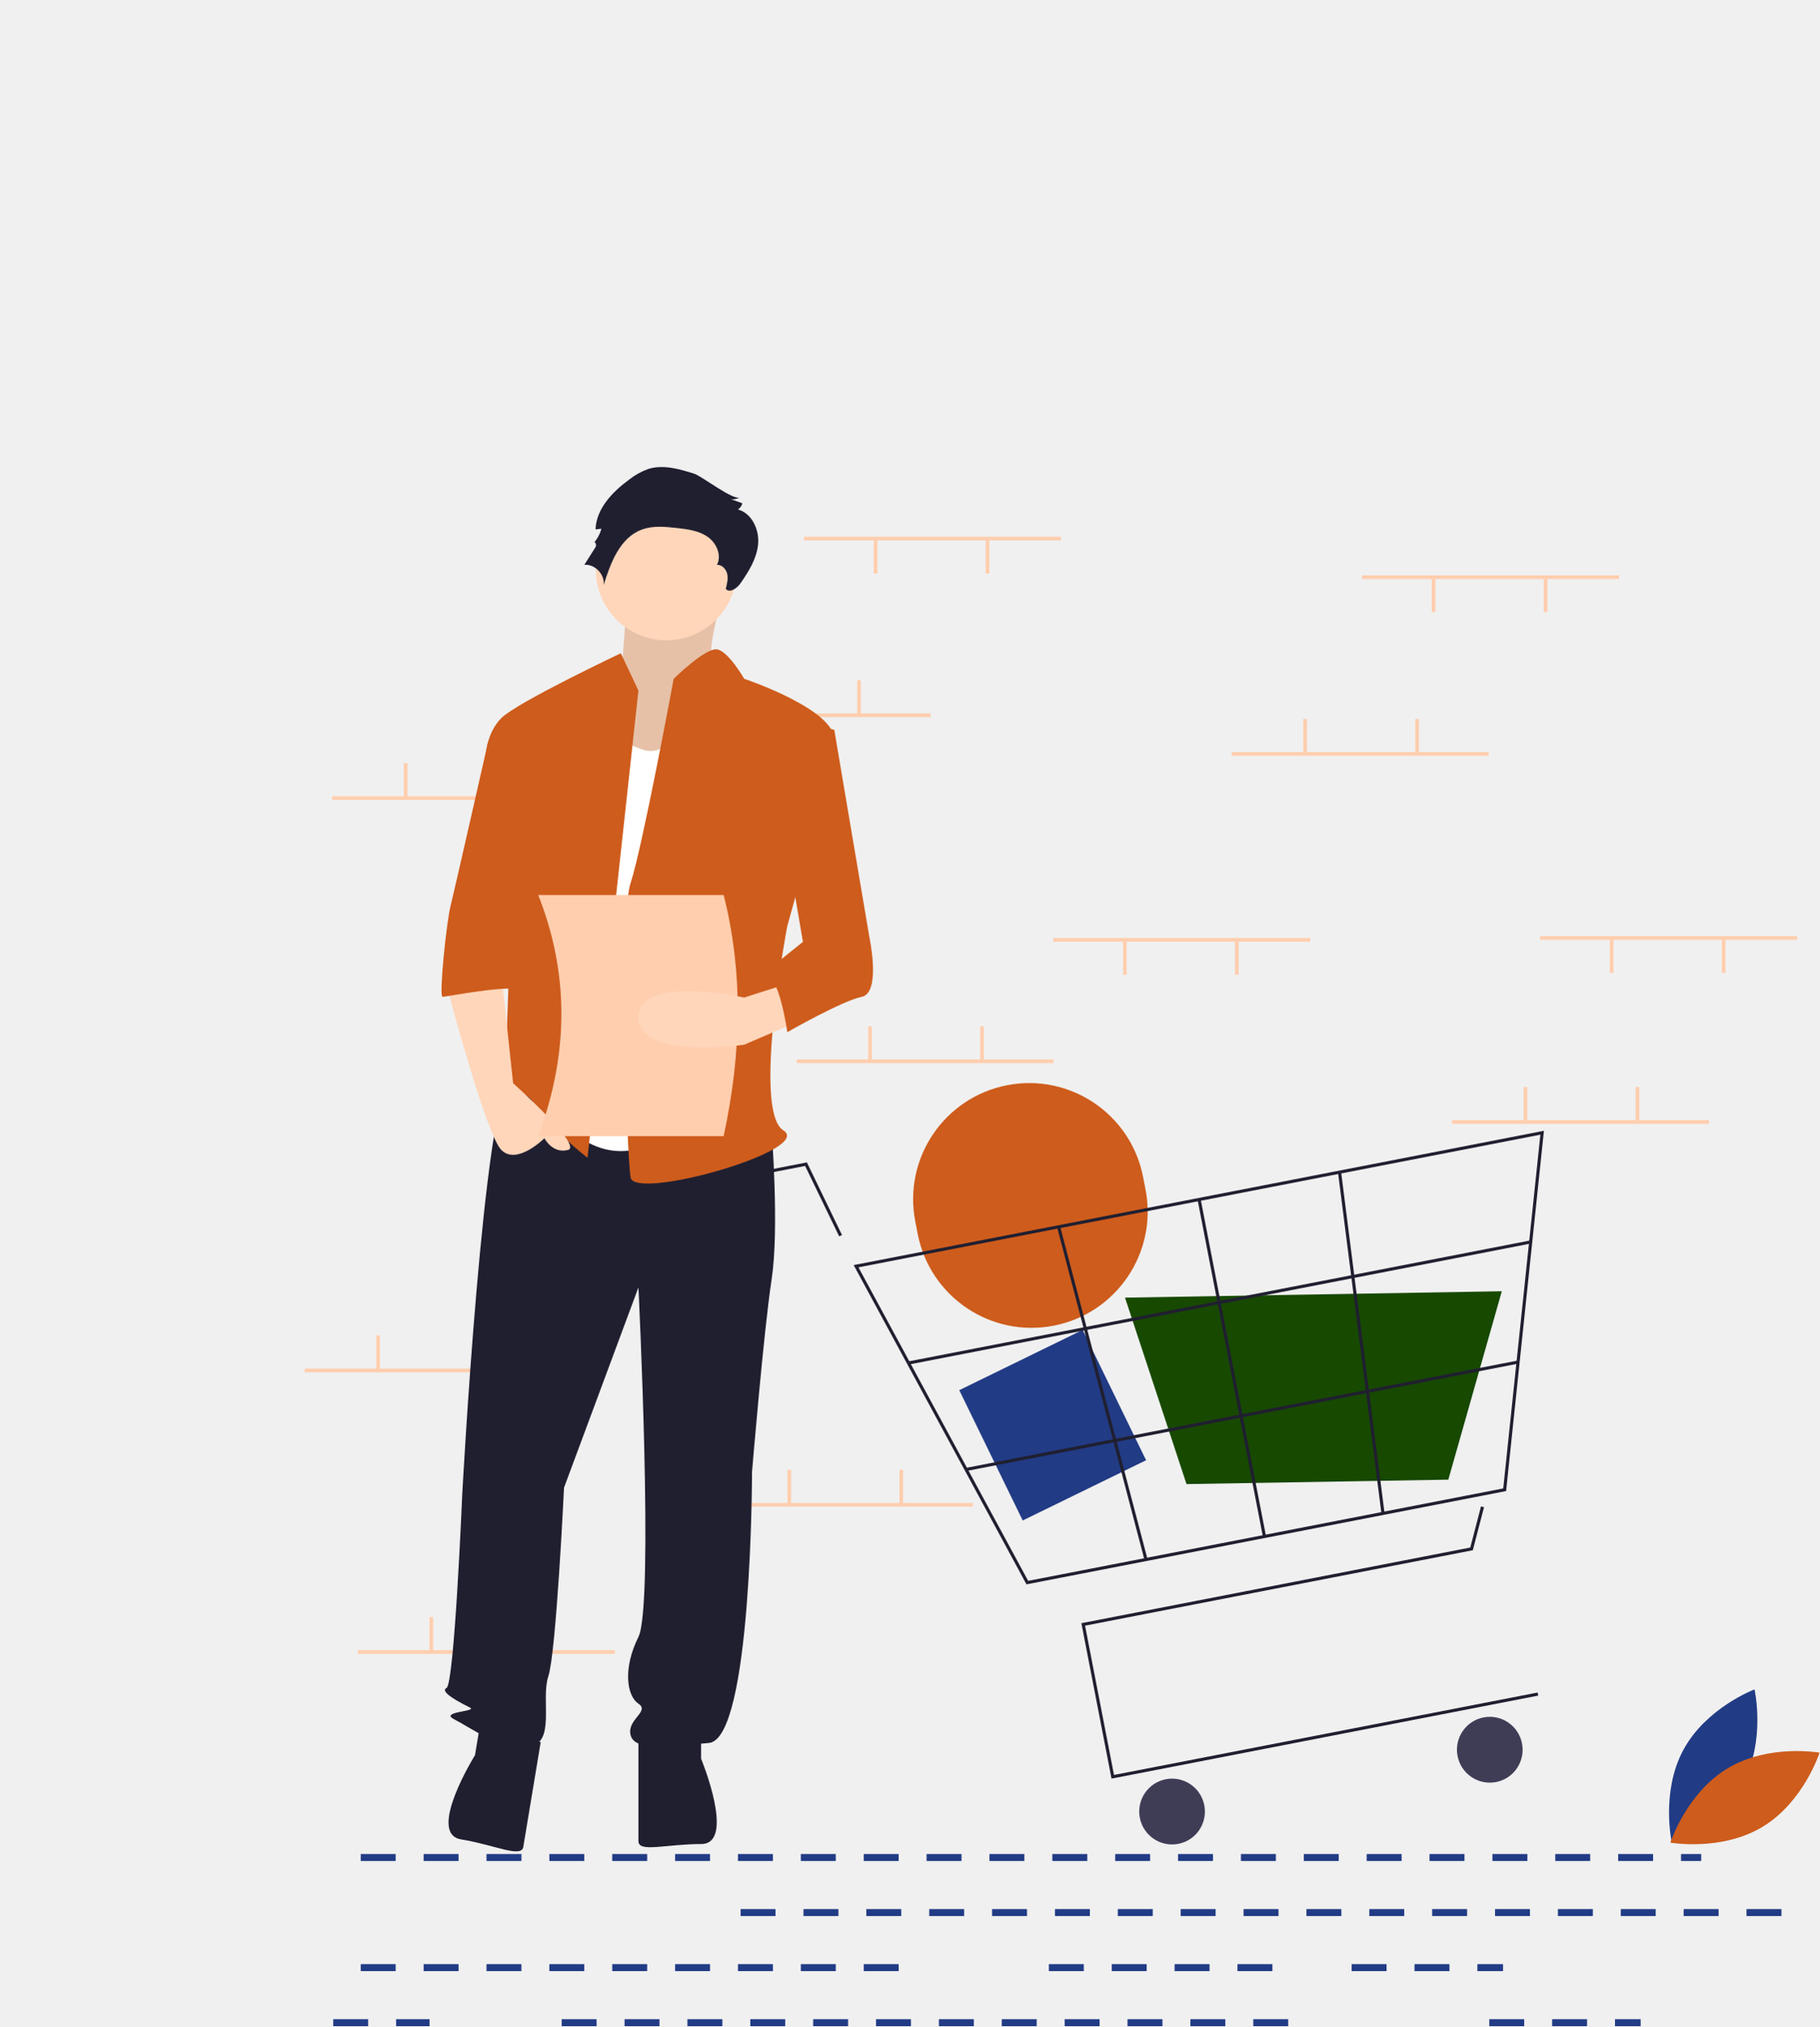
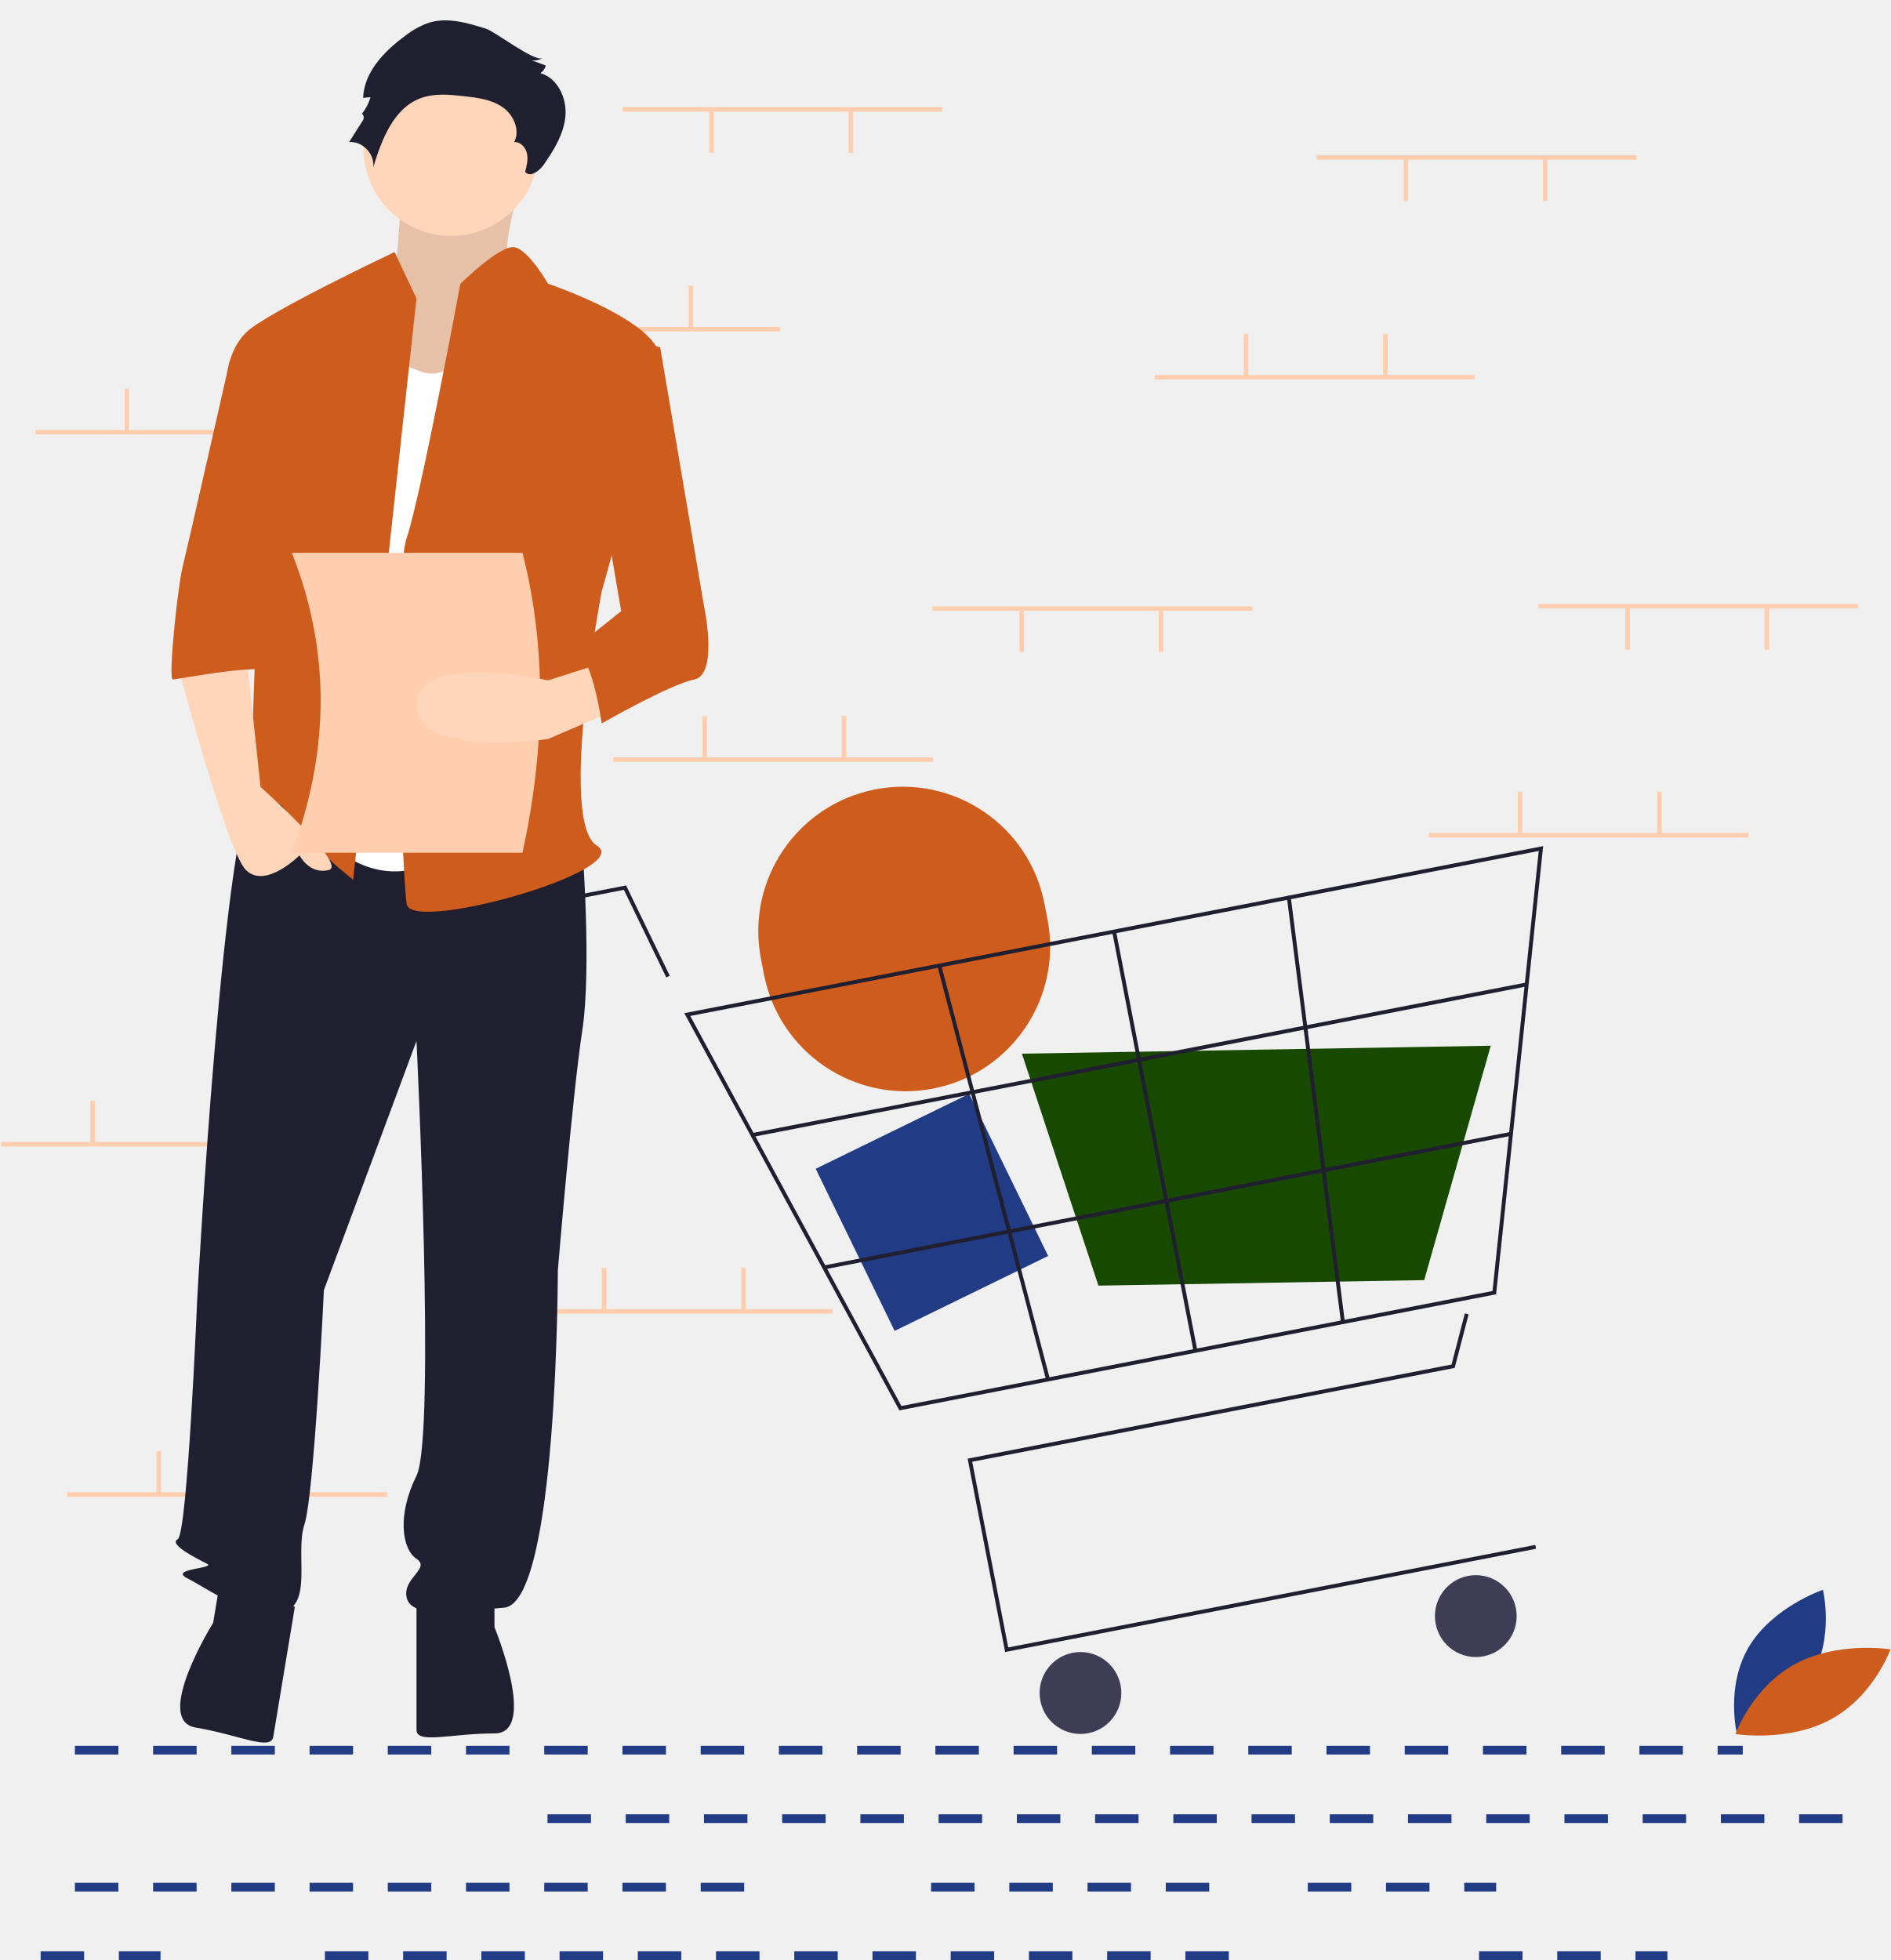
- <svg xmlns="http://www.w3.org/2000/svg" width="521" height="580" viewBox="0 0 521 580" fill="none">
-   <rect width="39.31" height="41.49" transform="matrix(-0.898612 0.438744 0.437759 0.899092 309.967 380.692)" fill="#213B85" />
-   <rect width="66.455" height="70.118" rx="33.228" transform="matrix(-0.981603 0.190934 0.190423 0.981702 320.948 304.302)" fill="#CE5C1C" />
-   <path d="M499.067 510.215C492.534 522.358 478.671 527.571 478.671 527.571C478.671 527.571 475.398 513.096 481.93 500.953C488.462 488.81 502.326 483.597 502.326 483.597C502.326 483.597 505.599 498.072 499.067 510.215Z" fill="#213B85" />
-   <path d="M494.577 506.22C482.784 513.332 478.242 527.459 478.242 527.459C478.242 527.459 492.82 530.054 504.613 522.942C516.406 515.83 520.948 501.704 520.948 501.704C520.948 501.704 506.37 499.108 494.577 506.22Z" fill="#CE5C1C" />
-   <path d="M230.176 153.643H303.756V154.696H230.176V153.643Z" fill="#FFCEAE" />
-   <path d="M250.147 154.433H251.198V164.179H250.147V154.433Z" fill="#FFCEAE" />
-   <path d="M282.207 154.433H283.258V164.179H282.207V154.433Z" fill="#FFCEAE" />
-   <path d="M192.859 204.218H266.44V205.272H192.859V204.218Z" fill="#FFCEAE" />
-   <path d="M245.417 194.735H246.468V204.482H245.417V194.735Z" fill="#FFCEAE" />
-   <path d="M213.357 194.735H214.408V204.482H213.357V194.735Z" fill="#FFCEAE" />
-   <path d="M95.103 227.925H168.683V228.979H95.103V227.925Z" fill="#FFCEAE" />
-   <path d="M147.66 218.443H148.711V228.189H147.66V218.443Z" fill="#FFCEAE" />
-   <path d="M115.6 218.443H116.651V228.189H115.6V218.443Z" fill="#FFCEAE" />
-   <path d="M102.461 472.373H176.041V473.427H102.461V472.373Z" fill="#FFCEAE" />
-   <path d="M155.018 462.89H156.069V472.637H155.018V462.89Z" fill="#FFCEAE" />
-   <path d="M122.958 462.89H124.01V472.637H122.958V462.89Z" fill="#FFCEAE" />
-   <path d="M228.073 303.262H301.654V304.315H228.073V303.262Z" fill="#FFCEAE" />
-   <path d="M280.63 293.779H281.681V303.525H280.63V293.779Z" fill="#FFCEAE" />
-   <path d="M248.57 293.779H249.621V303.525H248.57V293.779Z" fill="#FFCEAE" />
-   <path d="M204.948 430.227H278.528V431.28H204.948V430.227Z" fill="#FFCEAE" />
-   <path d="M257.505 420.744H258.556V430.49H257.505V420.744Z" fill="#FFCEAE" />
-   <path d="M225.445 420.744H226.496V430.49H225.445V420.744Z" fill="#FFCEAE" />
-   <path d="M87.219 391.768H160.799V392.822H87.219V391.768Z" fill="#FFCEAE" />
-   <path d="M139.777 382.286H140.828V392.032H139.777V382.286Z" fill="#FFCEAE" />
-   <path d="M107.717 382.286H108.768V392.032H107.717V382.286Z" fill="#FFCEAE" />
-   <path d="M318.235 509.133L440.4 485.37L440.23 484.489L318.943 508.081L310.655 465.353L421.671 443.759L424.88 431.448L424.014 431.221L420.947 442.985L309.605 464.643L318.235 509.133Z" fill="#201F30" />
-   <path d="M428.327 510.117C423.231 511.108 418.296 507.77 417.305 502.661C416.314 497.553 419.642 492.607 424.739 491.616C429.835 490.625 434.77 493.963 435.761 499.071C436.752 504.18 433.424 509.125 428.327 510.117Z" fill="#3F3D56" />
-   <path d="M337.363 527.811C332.266 528.802 327.331 525.464 326.34 520.355C325.349 515.246 328.677 510.301 333.774 509.31C338.871 508.319 343.806 511.656 344.797 516.765C345.788 521.874 342.459 526.819 337.363 527.811Z" fill="#3F3D56" />
-   <path d="M191.347 348.684C188.192 349.297 185.137 347.231 184.524 344.069C183.91 340.906 185.971 337.845 189.126 337.231C192.281 336.617 195.336 338.684 195.949 341.846C196.563 345.009 194.502 348.07 191.347 348.684Z" fill="#3F3D56" />
-   <path d="M293.89 453.529L431.205 426.82L442.033 323.692L244.409 362.132L244.7 362.67L293.89 453.529ZM430.384 426.065L294.364 452.523L245.778 362.78L441.016 324.804L430.384 426.065Z" fill="#201F30" />
-   <path d="M339.703 424.827L414.66 423.558L429.974 369.626L322.094 371.452L322.198 371.766L339.703 424.827Z" fill="#174900" />
-   <path d="M240.26 353.915L241.066 353.523L231.016 332.74L197.28 339.302L197.451 340.183L230.511 333.753L240.26 353.915Z" fill="#201F30" />
-   <path d="M260.009 389.724L438.157 355.073L438.328 355.954L260.18 390.605L260.009 389.724Z" fill="#201F30" />
-   <path d="M276.507 420.197L434.546 389.456L434.717 390.337L276.678 421.078L276.507 420.197Z" fill="#201F30" />
-   <path d="M342.87 343.438L343.749 343.267L362.461 439.734L361.582 439.905L342.87 343.438Z" fill="#201F30" />
-   <path d="M303.515 351.064L328.536 446.302L327.67 446.53L302.649 351.292L303.515 351.064Z" fill="#201F30" />
-   <path d="M383.074 335.588L383.962 335.474L396.402 433.162L395.514 433.276L383.074 335.588Z" fill="#201F30" />
-   <path d="M208.016 167.323C208.016 167.323 200.333 189.243 205.061 192.615C209.789 195.987 189.104 223.527 189.104 223.527L164.281 216.782L177.875 193.739C177.875 193.739 179.648 170.696 179.648 167.323C179.648 163.951 208.016 167.323 208.016 167.323Z" fill="#FFD6BA" />
-   <path opacity="0.1" d="M208.016 167.323C208.016 167.323 200.333 189.243 205.061 192.615C209.789 195.987 189.104 223.527 189.104 223.527L164.281 216.782L177.875 193.739C177.875 193.739 179.648 170.696 179.648 167.323C179.648 163.951 208.016 167.323 208.016 167.323Z" fill="black" />
-   <path d="M220.912 323.569C220.912 323.569 223.155 351.671 220.912 366.284C218.669 380.896 215.305 421.363 215.305 421.363C215.305 421.363 215.305 497.799 202.97 498.924C190.634 500.048 181.663 501.172 180.542 496.675C179.42 492.179 186.149 489.931 182.785 487.683C179.42 485.435 178.299 477.566 182.785 468.574C187.27 459.581 182.785 368.532 182.785 368.532L161.478 425.859C161.478 425.859 159.235 473.07 156.993 479.814C154.75 486.559 159.235 498.924 151.386 500.048C143.536 501.172 134.565 494.427 130.079 492.179C125.594 489.931 136.807 489.931 134.565 488.807C132.322 487.683 125.594 484.311 127.836 483.187C130.079 482.062 132.322 428.107 132.322 428.107C132.322 428.107 138.49 312.89 146.339 308.394C154.189 303.898 159.235 311.642 159.235 311.642L220.912 323.569Z" fill="#201F30" />
-   <path d="M200.727 494.427V503.42C200.727 503.42 210.82 527.864 200.727 527.864C190.635 527.864 182.785 530.397 182.785 527.025V496.675L200.727 494.427Z" fill="#201F30" />
-   <path d="M137.469 493.538L135.996 502.409C135.996 502.409 122.036 524.864 131.992 526.522C141.947 528.18 149.276 531.969 149.828 528.642L154.8 498.704L137.469 493.538Z" fill="#201F30" />
-   <path d="M185.379 182.557C196.124 185.531 207.245 179.211 210.218 168.441C213.192 157.67 206.892 146.528 196.147 143.553C185.402 140.579 174.281 146.899 171.308 157.669C168.334 168.44 174.634 179.582 185.379 182.557Z" fill="#FFD6BA" />
-   <path d="M198.484 201.046C198.484 201.046 192.877 217.907 183.906 214.534L174.935 211.162L159.235 319.073C159.235 319.073 171.57 337.058 189.513 325.817C207.455 314.576 198.484 201.046 198.484 201.046Z" fill="white" />
-   <path d="M182.784 197.673L177.738 186.995C177.738 186.995 148.021 201.045 143.536 205.542C139.05 210.038 139.05 216.782 139.05 216.782L146.9 244.884C146.9 244.884 144.657 306.708 144.657 308.956C144.657 311.204 136.807 323.569 142.414 319.072C148.021 314.576 149.143 310.08 153.628 316.824C158.114 323.569 168.206 331.437 168.206 331.437L182.784 197.673Z" fill="#CE5C1C" />
-   <path d="M143.536 278.606L146.9 310.08C146.9 310.08 167.085 328.065 162.599 329.189C158.114 330.313 155.871 325.817 155.871 325.817C155.871 325.817 148.021 333.686 143.536 329.189C139.05 324.693 127.836 281.978 127.836 281.978L143.536 278.606Z" fill="#FFD6BA" />
-   <path d="M198.787 135.608C194.516 134.26 189.922 132.906 185.642 134.229C183.646 134.935 181.781 135.969 180.123 137.288C175.343 140.795 170.724 145.595 170.502 151.528L172.195 151.353C171.784 152.84 171.05 154.216 170.043 155.383C170.432 154.816 170.872 156.029 170.504 156.61L167.293 161.679C170.341 161.428 173.214 164.44 172.828 167.48C174.796 161.104 177.496 153.916 183.738 151.592C186.886 150.42 190.367 150.76 193.704 151.13C196.782 151.471 199.997 151.873 202.552 153.628C205.106 155.382 206.712 158.941 205.265 161.687C206.69 161.598 207.895 162.91 208.202 164.308C208.508 165.707 208.145 167.155 207.783 168.541C208.899 169.908 211.017 168.393 212.026 166.943C214.394 163.541 216.682 159.855 217.053 155.724C217.423 151.593 215.264 146.949 211.279 145.831C211.91 145.432 212.362 144.803 212.539 144.076L209.328 142.888C210.196 143.001 211.075 142.807 211.816 142.342C210.094 143.432 200.9 136.276 198.787 135.608Z" fill="#201F30" />
-   <path d="M192.877 194.301C192.877 194.301 202.006 185.334 205.291 185.883C208.576 186.433 213.062 194.301 213.062 194.301C213.062 194.301 239.975 203.294 238.854 212.286C237.733 221.279 225.397 265.117 225.397 265.117C225.397 265.117 215.305 317.948 224.276 323.569C233.247 329.189 181.663 343.802 180.542 337.058C179.42 330.313 177.177 262.869 180.542 252.753C183.906 242.636 192.877 194.301 192.877 194.301Z" fill="#CE5C1C" />
-   <path d="M153.628 212.286H139.762C139.762 212.286 130.079 255.001 128.957 259.497C127.836 263.993 125.593 285.351 126.715 285.351C127.836 285.351 150.264 280.854 150.264 284.226L153.628 212.286Z" fill="#CE5C1C" />
-   <path d="M154.098 325.217H207.181C212.361 301.33 212.794 278.252 207.181 256.202H154.098C162.664 277.855 163.2 300.776 154.098 325.217Z" fill="#FFCEAE" />
-   <path d="M228.762 292.3L213.062 299.045C213.062 299.045 182.785 303.541 182.785 291.176C182.785 278.812 213.062 285.556 213.062 285.556L223.155 282.321L228.762 292.3Z" fill="#FFD6BA" />
-   <path d="M225.398 205.542L238.855 208.914L248.947 268.49C248.947 268.49 252.311 284.226 246.704 285.351C241.097 286.475 225.398 295.467 225.398 295.467C225.398 295.467 223.155 278.606 218.669 278.606L229.883 269.614L223.155 230.271L225.398 205.542Z" fill="#CE5C1C" />
-   <path d="M415.703 320.647H489.283V321.7H415.703V320.647Z" fill="#FFCEAE" />
-   <path d="M468.26 311.164H469.311V320.91H468.26V311.164Z" fill="#FFCEAE" />
-   <path d="M436.2 311.164H437.251V320.91H436.2V311.164Z" fill="#FFCEAE" />
-   <path d="M389.95 164.706H463.53V165.76H389.95V164.706Z" fill="#FFCEAE" />
-   <path d="M409.922 165.496H410.973V175.243H409.922V165.496Z" fill="#FFCEAE" />
-   <path d="M441.981 165.496H443.033V175.243H441.981V165.496Z" fill="#FFCEAE" />
-   <path d="M301.553 268.491H375.133V269.545H301.553V268.491Z" fill="#FFCEAE" />
-   <path d="M321.525 269.281H322.576V279.028H321.525V269.281Z" fill="#FFCEAE" />
-   <path d="M353.585 269.281H354.636V279.028H353.585V269.281Z" fill="#FFCEAE" />
-   <path d="M440.93 267.964H514.511V269.018H440.93V267.964Z" fill="#FFCEAE" />
-   <path d="M460.902 268.754H461.953V278.501H460.902V268.754Z" fill="#FFCEAE" />
-   <path d="M492.963 268.754H494.014V278.501H492.963V268.754Z" fill="#FFCEAE" />
-   <path d="M352.634 215.281H426.214V216.335H352.634V215.281Z" fill="#FFCEAE" />
-   <path d="M405.191 205.799H406.242V215.545H405.191V205.799Z" fill="#FFCEAE" />
-   <path d="M373.131 205.799H374.182V215.545H373.131V205.799Z" fill="#FFCEAE" />
-   <line x1="103.285" y1="531.717" x2="487.062" y2="531.717" stroke="#213B85" stroke-width="2" stroke-dasharray="10 8" />
-   <line x1="212.035" y1="547.478" x2="513.856" y2="547.478" stroke="#213B85" stroke-width="2" stroke-dasharray="10 8" />
-   <line x1="160.812" y1="579" x2="375.948" y2="579" stroke="#213B85" stroke-width="2" stroke-dasharray="10 8" />
-   <line x1="103.285" y1="563.239" x2="262.47" y2="563.239" stroke="#213B85" stroke-width="2" stroke-dasharray="10 8" />
-   <line x1="300.296" y1="563.239" x2="371.22" y2="563.239" stroke="#213B85" stroke-width="2" stroke-dasharray="10 8" />
-   <line x1="386.981" y1="563.239" x2="430.323" y2="563.239" stroke="#213B85" stroke-width="2" stroke-dasharray="10 8" />
-   <line x1="426.383" y1="579" x2="469.726" y2="579" stroke="#213B85" stroke-width="2" stroke-dasharray="10 8" />
-   <line x1="95.405" y1="579" x2="122.986" y2="579" stroke="#213B85" stroke-width="2" stroke-dasharray="10 8" />
+ <svg xmlns="http://www.w3.org/2000/svg" width="435" height="451" viewBox="0 0 435 451" fill="none">
+   <rect width="39.31" height="41.49" transform="matrix(-0.898612 0.438744 0.437759 0.899092 223.019 251.692)" fill="#213B85" />
+   <rect width="66.455" height="70.118" rx="33.228" transform="matrix(-0.981603 0.190934 0.190423 0.981702 234 175.302)" fill="#CE5C1C" />
+   <path d="M416.727 385.958C411.272 395.144 399.694 399.087 399.694 399.087C399.694 399.087 396.961 388.138 402.416 378.952C407.871 369.766 419.448 365.823 419.448 365.823C419.448 365.823 422.181 376.773 416.727 385.958Z" fill="#213B85" />
+   <path d="M412.977 382.937C403.129 388.317 399.336 399.003 399.336 399.003C399.336 399.003 411.51 400.966 421.359 395.586C431.207 390.206 435 379.52 435 379.52C435 379.52 422.826 377.557 412.977 382.937Z" fill="#CE5C1C" />
+   <path d="M143.227 24.643H216.808V25.696H143.227V24.643Z" fill="#FFCEAE" />
+   <path d="M163.199 25.433H164.25V35.179H163.199V25.433Z" fill="#FFCEAE" />
+   <path d="M195.259 25.433H196.31V35.179H195.259V25.433Z" fill="#FFCEAE" />
+   <path d="M105.911 75.218H179.491V76.272H105.911V75.218Z" fill="#FFCEAE" />
+   <path d="M158.469 65.736H159.52V75.482H158.469V65.736Z" fill="#FFCEAE" />
+   <path d="M126.409 65.736H127.46V75.482H126.409V65.736Z" fill="#FFCEAE" />
+   <path d="M8.154 98.925H81.734V99.979H8.154V98.925Z" fill="#FFCEAE" />
+   <path d="M60.712 89.443H61.763V99.189H60.712V89.443Z" fill="#FFCEAE" />
+   <path d="M28.652 89.443H29.703V99.189H28.652V89.443Z" fill="#FFCEAE" />
+   <path d="M15.512 343.373H89.093V344.427H15.512V343.373Z" fill="#FFCEAE" />
+   <path d="M68.069 333.89H69.121V343.637H68.069V333.89Z" fill="#FFCEAE" />
+   <path d="M36.01 333.89H37.061V343.637H36.01V333.89Z" fill="#FFCEAE" />
+   <path d="M141.125 174.262H214.705V175.315H141.125V174.262Z" fill="#FFCEAE" />
+   <path d="M193.682 164.779H194.733V174.525H193.682V164.779Z" fill="#FFCEAE" />
+   <path d="M161.622 164.779H162.673V174.525H161.622V164.779Z" fill="#FFCEAE" />
+   <path d="M117.999 301.227H191.58V302.28H117.999V301.227Z" fill="#FFCEAE" />
+   <path d="M170.556 291.744H171.608V301.49H170.556V291.744Z" fill="#FFCEAE" />
+   <path d="M138.497 291.744H139.548V301.49H138.497V291.744Z" fill="#FFCEAE" />
+   <path d="M0.27 262.768H73.851V263.822H0.27V262.768Z" fill="#FFCEAE" />
+   <path d="M52.828 253.286H53.879V263.032H52.828V253.286Z" fill="#FFCEAE" />
+   <path d="M20.768 253.286H21.82V263.032H20.768V253.286Z" fill="#FFCEAE" />
+   <path d="M231.287 380.133L353.452 356.37L353.281 355.489L231.995 379.081L223.707 336.353L334.723 314.759L337.932 302.448L337.065 302.221L333.999 313.985L222.657 335.643L231.287 380.133Z" fill="#201F30" />
+   <path d="M341.379 381.117C336.282 382.108 331.347 378.77 330.356 373.661C329.365 368.553 332.694 363.607 337.79 362.616C342.887 361.625 347.822 364.963 348.813 370.071C349.804 375.18 346.476 380.125 341.379 381.117Z" fill="#3F3D56" />
+   <path d="M250.414 398.811C245.318 399.802 240.383 396.464 239.392 391.355C238.401 386.246 241.729 381.301 246.826 380.31C251.922 379.319 256.857 382.656 257.848 387.765C258.839 392.874 255.511 397.819 250.414 398.811Z" fill="#3F3D56" />
+   <path d="M104.399 219.684C101.244 220.297 98.189 218.231 97.575 215.069C96.962 211.906 99.022 208.845 102.177 208.231C105.333 207.617 108.388 209.684 109.001 212.846C109.614 216.009 107.554 219.07 104.399 219.684Z" fill="#3F3D56" />
+   <path d="M206.942 324.529L344.256 297.82L355.085 194.692L157.461 233.133L157.752 233.67L206.942 324.529ZM343.435 297.065L207.416 323.523L158.83 233.78L354.068 195.804L343.435 297.065Z" fill="#201F30" />
+   <path d="M252.754 295.827L327.712 294.558L343.025 240.626L235.146 242.452L235.249 242.766L252.754 295.827Z" fill="#174900" />
+   <path d="M153.312 224.914L154.118 224.523L144.068 203.74L110.332 210.302L110.503 211.183L143.562 204.752L153.312 224.914Z" fill="#201F30" />
+   <path d="M173.061 260.724L351.208 226.073L351.379 226.953L173.232 261.605L173.061 260.724Z" fill="#201F30" />
+   <path d="M189.558 291.197L347.598 260.456L347.769 261.337L189.729 292.078L189.558 291.197Z" fill="#201F30" />
+   <path d="M255.921 214.438L256.8 214.267L275.512 310.734L274.633 310.905L255.921 214.438Z" fill="#201F30" />
+   <path d="M216.567 222.064L241.587 317.302L240.721 317.53L215.701 222.292L216.567 222.064Z" fill="#201F30" />
+   <path d="M296.126 206.588L297.014 206.474L309.454 304.162L308.565 304.276L296.126 206.588Z" fill="#201F30" />
+   <path d="M121.067 38.323C121.067 38.323 113.384 60.243 118.112 63.615C122.84 66.987 102.155 94.527 102.155 94.527L77.333 87.782L90.926 64.739C90.926 64.739 92.699 41.696 92.699 38.323C92.699 34.951 121.067 38.323 121.067 38.323Z" fill="#FFD6BA" />
+   <path opacity="0.1" d="M121.067 38.323C121.067 38.323 113.384 60.243 118.112 63.615C122.84 66.987 102.155 94.527 102.155 94.527L77.333 87.782L90.926 64.739C90.926 64.739 92.699 41.696 92.699 38.323C92.699 34.951 121.067 38.323 121.067 38.323Z" fill="black" />
+   <path d="M133.964 194.569C133.964 194.569 136.206 222.671 133.964 237.284C131.721 251.896 128.357 292.363 128.357 292.363C128.357 292.363 128.357 368.799 116.021 369.924C103.686 371.048 94.715 372.172 93.593 367.675C92.472 363.179 99.2 360.931 95.836 358.683C92.472 356.435 91.351 348.566 95.836 339.574C100.322 330.581 95.836 239.532 95.836 239.532L74.53 296.859C74.53 296.859 72.287 344.07 70.044 350.814C67.801 357.559 72.287 369.924 64.437 371.048C56.587 372.172 47.616 365.427 43.131 363.179C38.645 360.931 49.859 360.931 47.616 359.807C45.373 358.683 38.645 355.311 40.888 354.187C43.131 353.063 45.373 299.107 45.373 299.107C45.373 299.107 51.541 183.89 59.391 179.394C67.241 174.898 72.287 182.642 72.287 182.642L133.964 194.569Z" fill="#201F30" />
+   <path d="M113.779 365.427V374.42C113.779 374.42 123.871 398.864 113.779 398.864C103.686 398.864 95.837 401.397 95.837 398.025V367.675L113.779 365.427Z" fill="#201F30" />
+   <path d="M50.521 364.538L49.048 373.409C49.048 373.409 35.087 395.864 45.043 397.522C54.999 399.18 62.327 402.969 62.88 399.642L67.852 369.703L50.521 364.538Z" fill="#201F30" />
+   <path d="M98.431 53.557C109.176 56.531 120.297 50.212 123.27 39.441C126.243 28.671 119.943 17.528 109.198 14.553C98.453 11.579 87.333 17.899 84.359 28.669C81.386 39.44 87.686 50.582 98.431 53.557Z" fill="#FFD6BA" />
+   <path d="M111.536 72.046C111.536 72.046 105.929 88.906 96.957 85.534L87.986 82.162L72.287 190.073C72.287 190.073 84.622 208.058 102.564 196.817C120.507 185.576 111.536 72.046 111.536 72.046Z" fill="white" />
+   <path d="M95.836 68.673L90.79 57.995C90.79 57.995 61.073 72.046 56.587 76.542C52.102 81.038 52.102 87.782 52.102 87.782L59.951 115.884C59.951 115.884 57.709 177.708 57.709 179.956C57.709 182.204 49.859 194.569 55.466 190.073C61.073 185.576 62.194 181.08 66.68 187.824C71.165 194.569 81.258 202.437 81.258 202.437L95.836 68.673Z" fill="#CE5C1C" />
+   <path d="M56.587 149.606L59.952 181.08C59.952 181.08 80.137 199.065 75.651 200.189C71.165 201.313 68.923 196.817 68.923 196.817C68.923 196.817 61.073 204.685 56.587 200.189C52.102 195.693 40.888 152.978 40.888 152.978L56.587 149.606Z" fill="#FFD6BA" />
+   <path d="M111.838 6.608C107.568 5.26 102.973 3.906 98.694 5.229C96.698 5.935 94.833 6.968 93.175 8.288C88.394 11.795 83.775 16.595 83.553 22.527L85.246 22.353C84.836 23.84 84.101 25.216 83.095 26.383C83.483 25.816 83.924 27.029 83.556 27.61L80.345 32.679C83.392 32.428 86.266 35.44 85.88 38.48C87.847 32.104 90.548 24.916 96.79 22.592C99.938 21.42 103.419 21.76 106.756 22.13C109.834 22.471 113.049 22.873 115.603 24.628C118.158 26.382 119.763 29.941 118.316 32.687C119.742 32.598 120.947 33.91 121.253 35.308C121.56 36.707 121.196 38.155 120.835 39.541C121.951 40.908 124.069 39.393 125.078 37.943C127.446 34.541 129.734 30.855 130.104 26.724C130.475 22.593 128.315 17.949 124.331 16.831C124.962 16.432 125.414 15.803 125.59 15.076L122.38 13.888C123.247 14.001 124.127 13.807 124.868 13.342C123.146 14.432 113.951 7.276 111.838 6.608Z" fill="#201F30" />
+   <path d="M105.929 65.301C105.929 65.301 115.057 56.334 118.343 56.883C121.628 57.433 126.114 65.301 126.114 65.301C126.114 65.301 153.027 74.294 151.906 83.286C150.784 92.279 138.449 136.117 138.449 136.117C138.449 136.117 128.356 188.949 137.328 194.569C146.299 200.189 94.715 214.802 93.593 208.058C92.472 201.313 90.229 133.869 93.593 123.753C96.957 113.636 105.929 65.301 105.929 65.301Z" fill="#CE5C1C" />
+   <path d="M66.68 83.286H52.814C52.814 83.286 43.13 126.001 42.009 130.497C40.888 134.993 38.645 156.35 39.766 156.35C40.888 156.35 63.316 151.854 63.316 155.226L66.68 83.286Z" fill="#CE5C1C" />
+   <path d="M67.15 196.217H120.232C125.413 172.33 125.845 149.252 120.232 127.202H67.15C75.716 148.855 76.251 171.776 67.15 196.217Z" fill="#FFCEAE" />
+   <path d="M141.813 163.3L126.114 170.045C126.114 170.045 95.836 174.541 95.836 162.176C95.836 149.812 126.114 156.556 126.114 156.556L136.207 153.321L141.813 163.3Z" fill="#FFD6BA" />
+   <path d="M138.449 76.542L151.906 79.914L161.999 139.49C161.999 139.49 165.363 155.226 159.756 156.351C154.149 157.475 138.449 166.467 138.449 166.467C138.449 166.467 136.207 149.606 131.721 149.606L142.935 140.614L136.207 101.271L138.449 76.542Z" fill="#CE5C1C" />
+   <path d="M328.755 191.647H402.335V192.7H328.755V191.647Z" fill="#FFCEAE" />
+   <path d="M381.312 182.164H382.363V191.91H381.312V182.164Z" fill="#FFCEAE" />
+   <path d="M349.252 182.164H350.303V191.91H349.252V182.164Z" fill="#FFCEAE" />
+   <path d="M303.001 35.706H376.582V36.76H303.001V35.706Z" fill="#FFCEAE" />
+   <path d="M322.973 36.496H324.024V46.243H322.973V36.496Z" fill="#FFCEAE" />
+   <path d="M355.033 36.496H356.084V46.243H355.033V36.496Z" fill="#FFCEAE" />
+   <path d="M214.605 139.491H288.185V140.545H214.605V139.491Z" fill="#FFCEAE" />
+   <path d="M234.577 140.281H235.628V150.028H234.577V140.281Z" fill="#FFCEAE" />
+   <path d="M266.636 140.281H267.688V150.028H266.636V140.281Z" fill="#FFCEAE" />
+   <path d="M353.982 138.964H427.562V140.018H353.982V138.964Z" fill="#FFCEAE" />
+   <path d="M373.954 139.754H375.005V149.501H373.954V139.754Z" fill="#FFCEAE" />
+   <path d="M406.014 139.754H407.065V149.501H406.014V139.754Z" fill="#FFCEAE" />
+   <path d="M265.686 86.281H339.266V87.335H265.686V86.281Z" fill="#FFCEAE" />
+   <path d="M318.243 76.799H319.294V86.545H318.243V76.799Z" fill="#FFCEAE" />
+   <path d="M286.183 76.799H287.234V86.545H286.183V76.799Z" fill="#FFCEAE" />
+   <line x1="17.234" y1="402.717" x2="401.011" y2="402.717" stroke="#213B85" stroke-width="2" stroke-dasharray="10 8" />
+   <line x1="125.984" y1="418.478" x2="427.804" y2="418.478" stroke="#213B85" stroke-width="2" stroke-dasharray="10 8" />
+   <line x1="74.761" y1="450" x2="289.897" y2="450" stroke="#213B85" stroke-width="2" stroke-dasharray="10 8" />
+   <line x1="17.234" y1="434.239" x2="176.418" y2="434.239" stroke="#213B85" stroke-width="2" stroke-dasharray="10 8" />
+   <line x1="214.245" y1="434.239" x2="285.168" y2="434.239" stroke="#213B85" stroke-width="2" stroke-dasharray="10 8" />
+   <line x1="300.929" y1="434.239" x2="344.272" y2="434.239" stroke="#213B85" stroke-width="2" stroke-dasharray="10 8" />
+   <line x1="340.331" y1="450" x2="383.674" y2="450" stroke="#213B85" stroke-width="2" stroke-dasharray="10 8" />
+   <line x1="9.353" y1="450" x2="36.935" y2="450" stroke="#213B85" stroke-width="2" stroke-dasharray="10 8" />
</svg>
